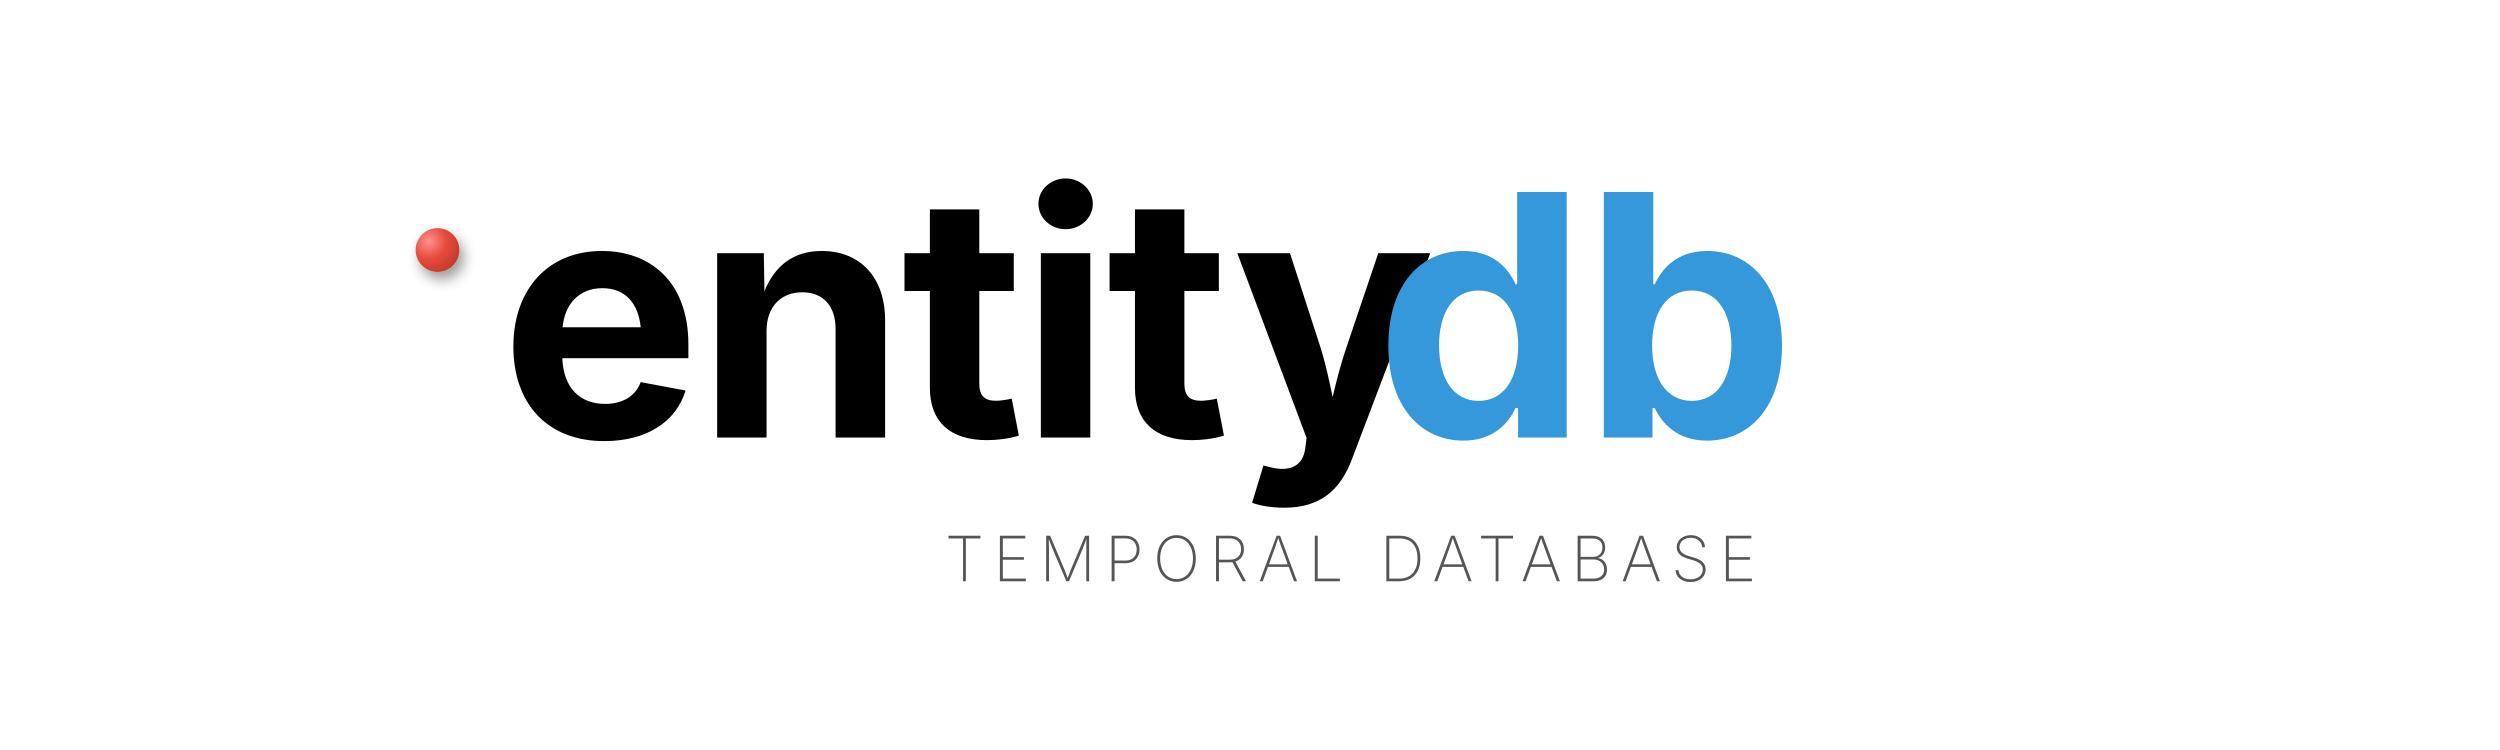
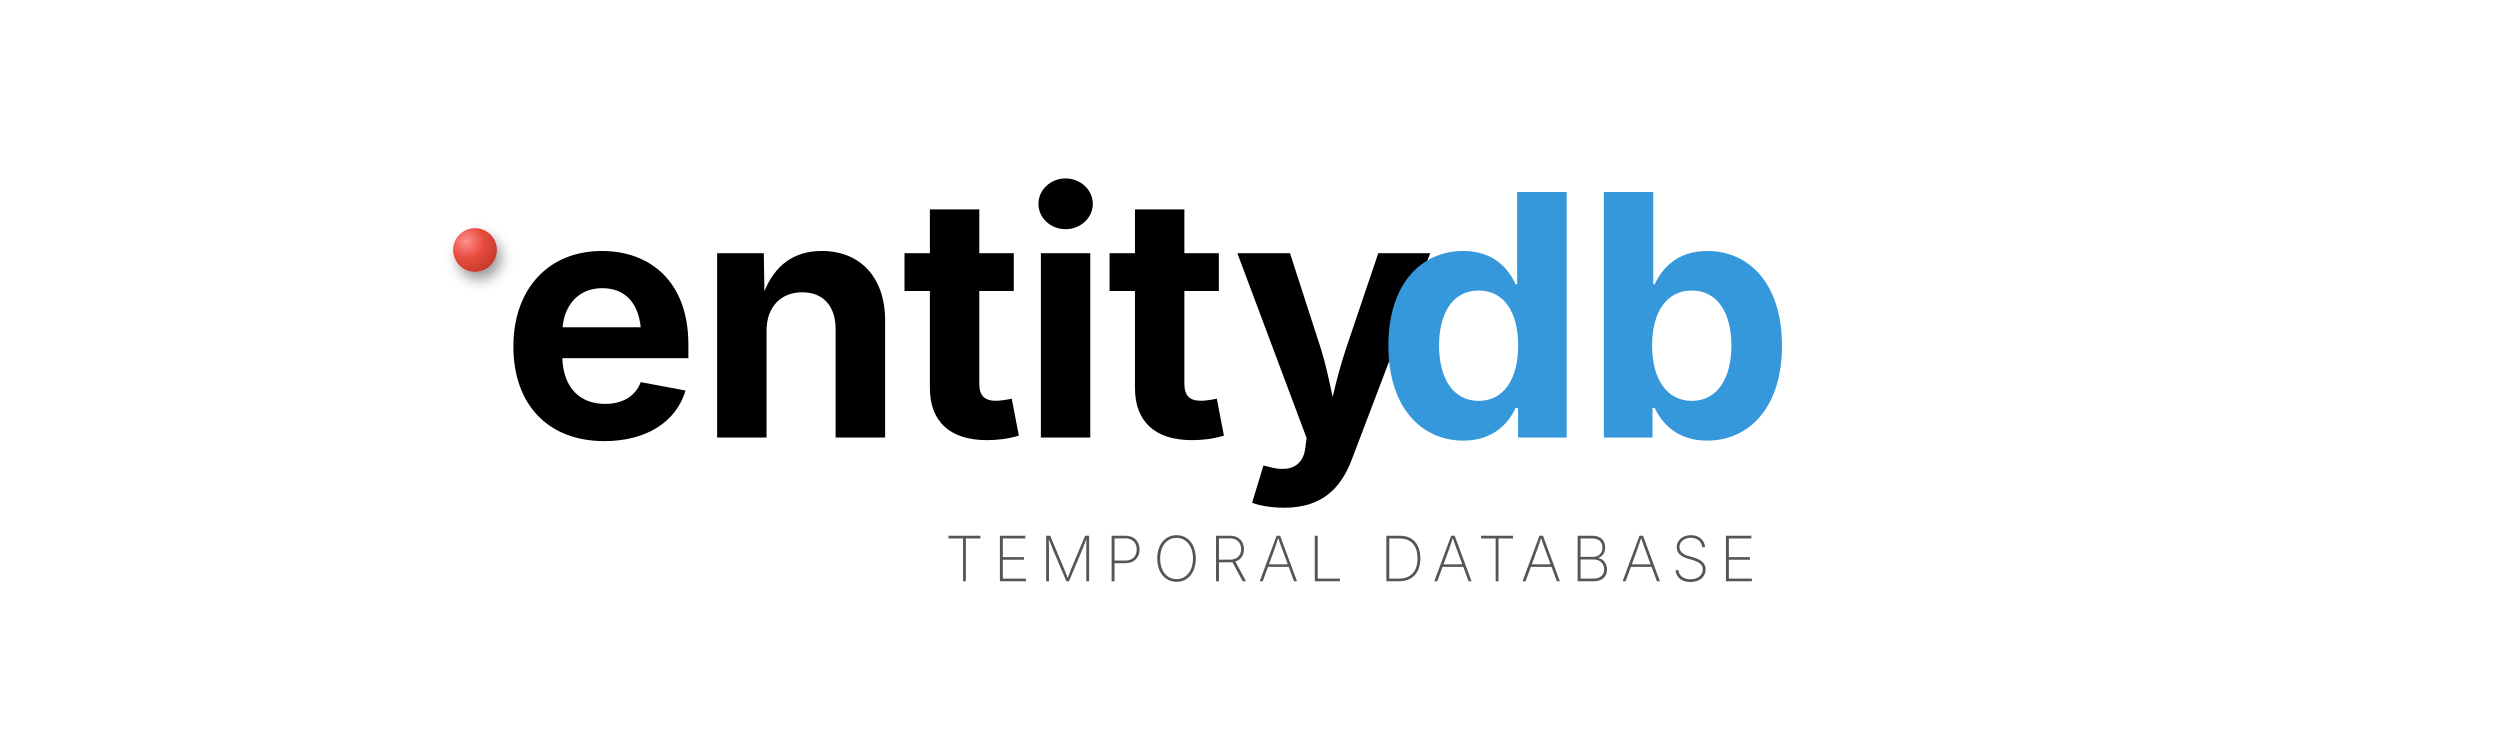
<svg xmlns="http://www.w3.org/2000/svg" width="400" height="120" viewBox="0 0 400 120">
  <defs>
    <radialGradient id="redSphereGlass" cx="0.3" cy="0.3" r="0.8">
      <stop offset="0%" stop-color="#ff8f8f" />
      <stop offset="50%" stop-color="#e74c3c" />
      <stop offset="100%" stop-color="#c0392b" />
    </radialGradient>
    <filter id="ballShadowSoft" x="-50%" y="-50%" width="200%" height="200%">
      <feGaussianBlur in="SourceAlpha" stdDeviation="1" />
      <feOffset dx="0.7" dy="1.2" result="offsetblur" />
      <feComponentTransfer>
        <feFuncA type="linear" slope="0.4" />
      </feComponentTransfer>
      <feMerge>
        <feMergeNode />
        <feMergeNode in="SourceGraphic" />
      </feMerge>
    </filter>
  </defs>
  <g transform="translate(80, 35)">
-     <circle cx="-10" cy="5" r="3.5" fill="url(#redSphereGlass)" filter="url(#ballShadowSoft)" />
+     <circle cx="-4" cy="5" r="3.5" fill="url(#redSphereGlass)" filter="url(#ballShadowSoft)" />
    <text x="0" y="35" font-family="'SF Pro Display', 'Helvetica Neue', sans-serif" font-weight="700" font-size="54" letter-spacing="-0.8" fill="#000000">entity</text>
    <text x="140" y="35" font-family="'SF Pro Display', 'Helvetica Neue', sans-serif" font-weight="700" font-size="54" letter-spacing="-0.8" fill="#3498db">db</text>
    <text x="201" y="58" font-family="'SF Pro Display', 'Helvetica Neue', sans-serif" font-weight="200" font-size="10" letter-spacing="1.5" fill="#555555" text-anchor="end">TEMPORAL DATABASE</text>
  </g>
</svg>
